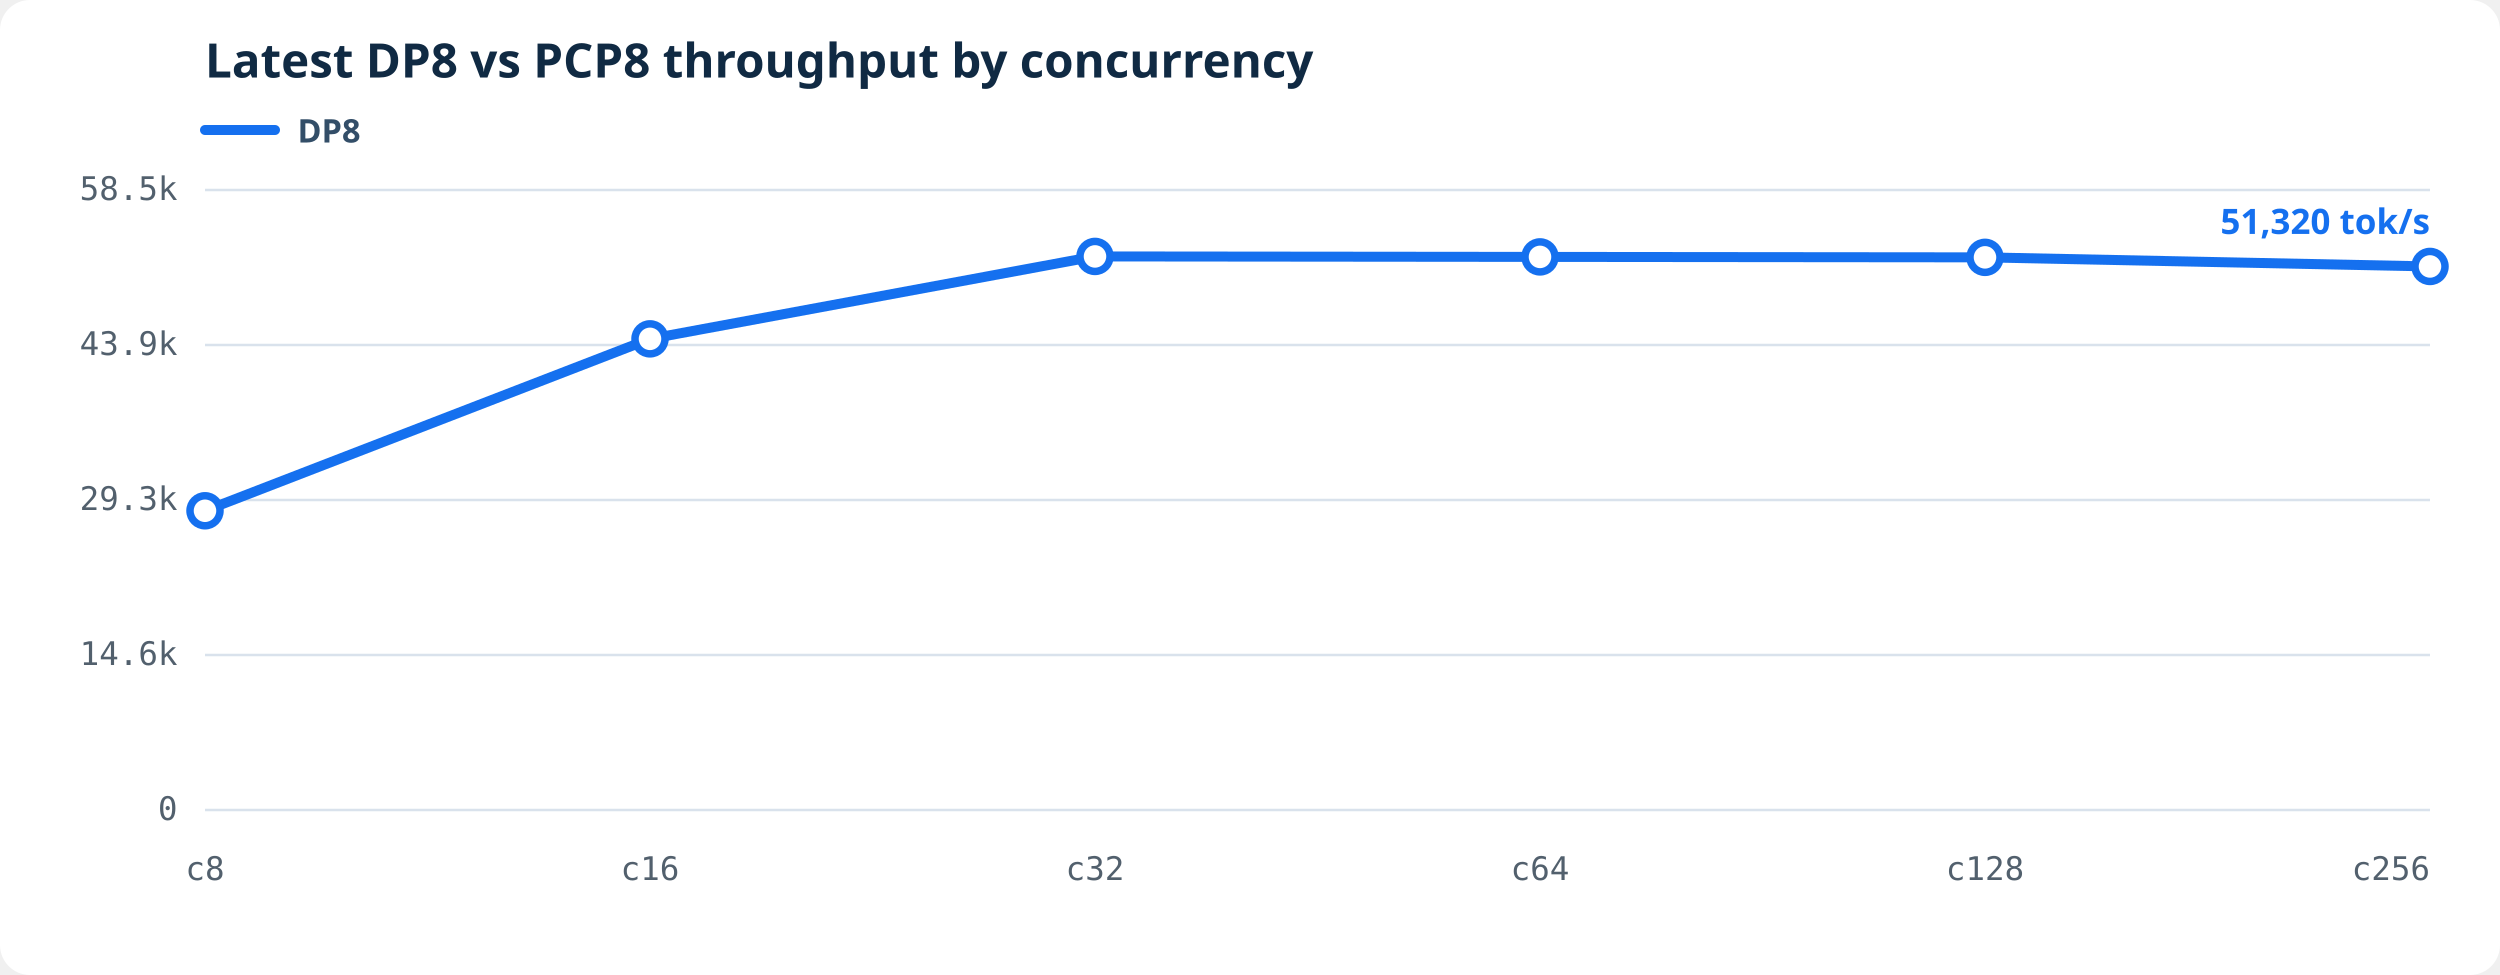
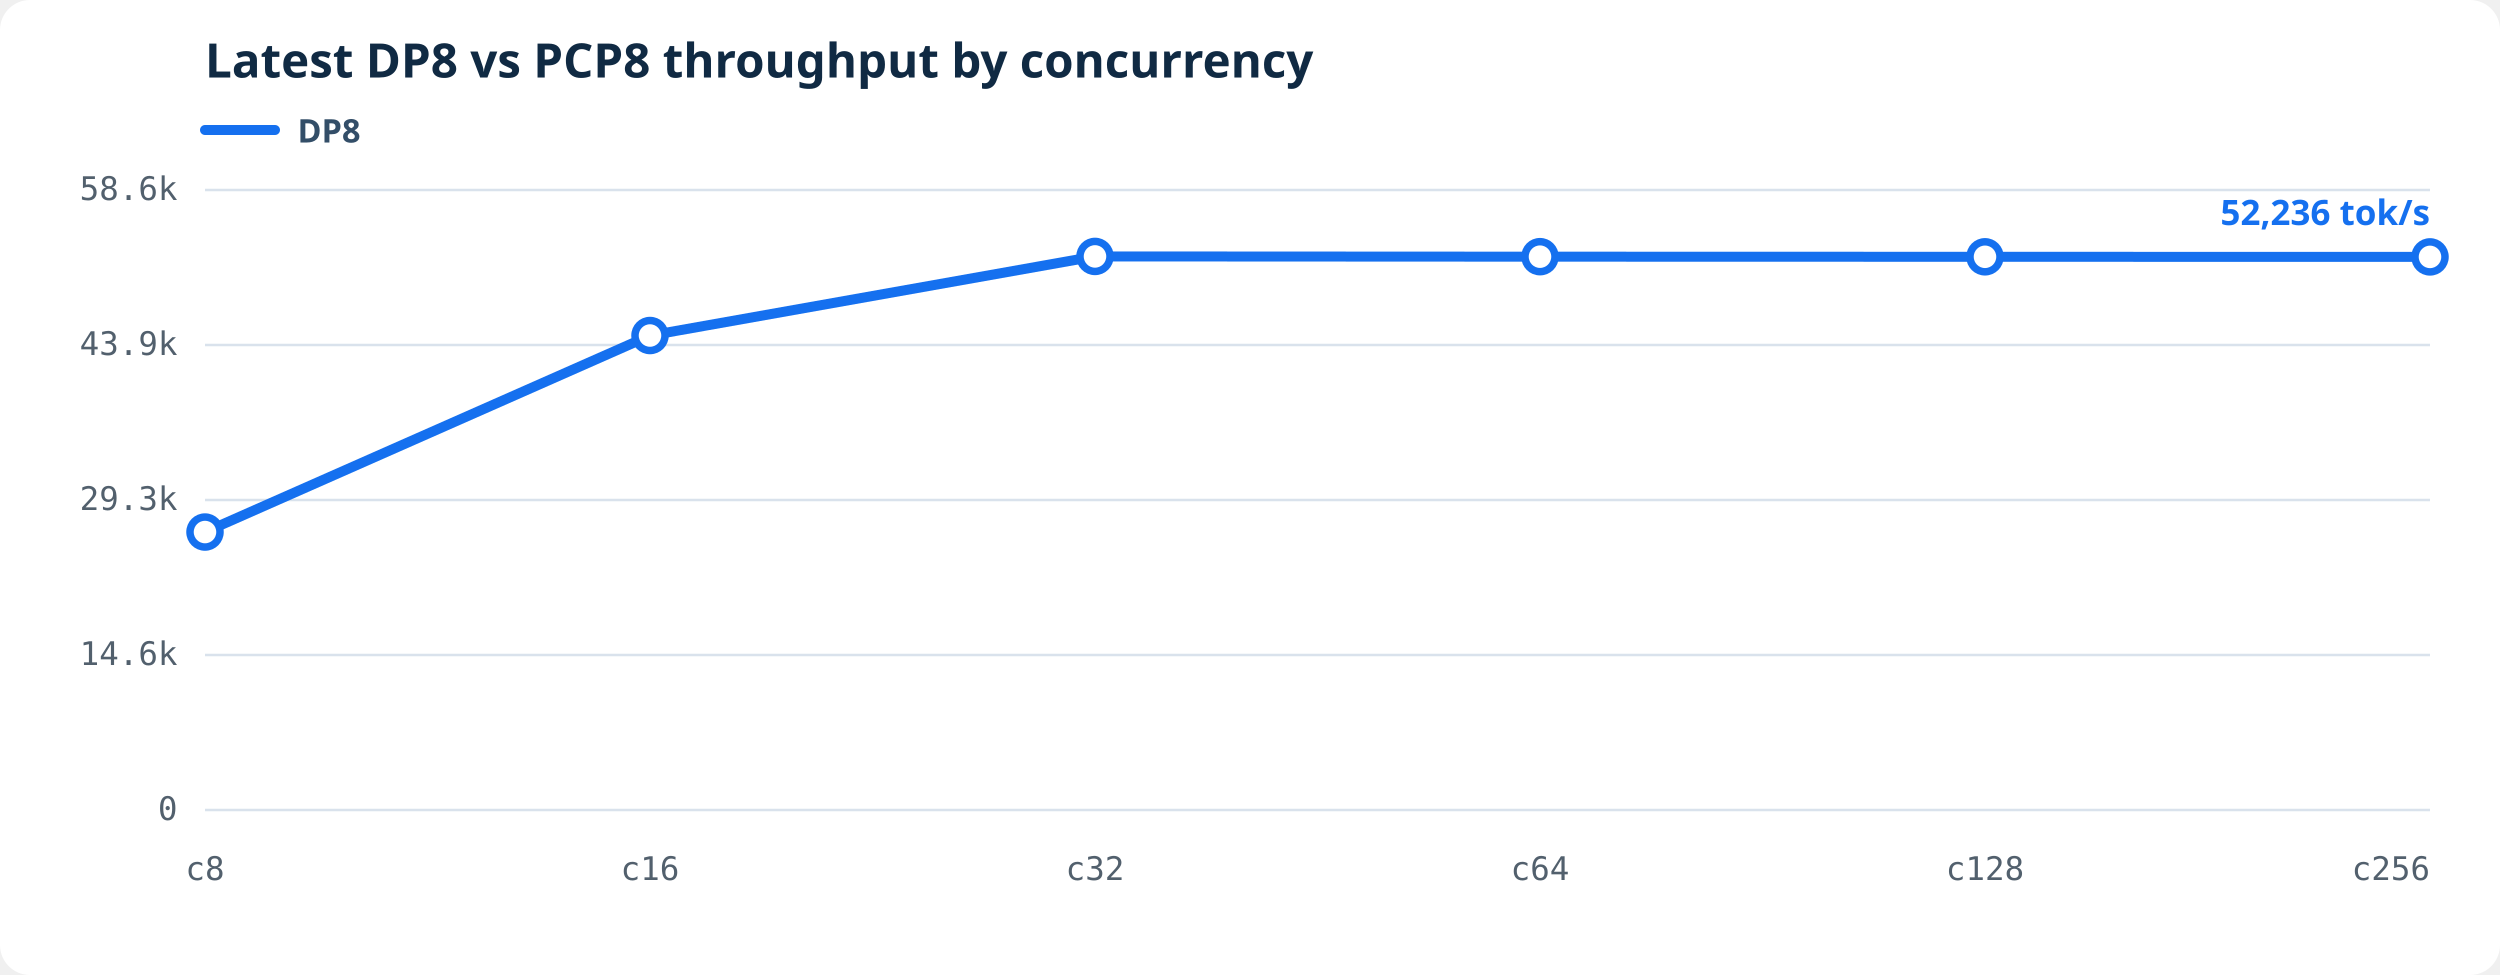
<svg xmlns="http://www.w3.org/2000/svg" viewBox="0 0 1000 390" role="img" aria-labelledby="throughput-title throughput-desc">
  <style>.bg{fill:#fff}.grid{stroke:#d9e2ec;stroke-width:1}.axis{fill:#52606d;font:13px ui-monospace,SFMono-Regular,Consolas,monospace}.heading{fill:#102a43;font:600 19px system-ui,sans-serif}.line{fill:none;stroke-width:4;stroke-linejoin:round;stroke-linecap:round}.dot{fill:#fff;stroke-width:3}.latest{stroke-width:3}.legend{fill:#334e68;font:600 13px system-ui,sans-serif}.value{font:600 14px system-ui,sans-serif}</style>
  <rect class="bg" width="1000" height="390" rx="12" />
  <text class="heading" x="82" y="31">Latest DP8 vs PCP8 throughput by concurrency</text>
  <line x1="82" y1="52" x2="110" y2="52" stroke="#1570ef" stroke-width="4" stroke-linecap="round" />
  <text class="legend" x="119" y="57">DP8</text>
  <line class="grid" x1="82" y1="324.00" x2="972" y2="324.00" />
  <text class="axis" text-anchor="end" x="71" y="328.00">0</text>
  <line class="grid" x1="82" y1="262.00" x2="972" y2="262.00" />
  <text class="axis" text-anchor="end" x="71" y="266.00">14.6k</text>
  <line class="grid" x1="82" y1="200.00" x2="972" y2="200.00" />
  <text class="axis" text-anchor="end" x="71" y="204.00">29.3k</text>
  <line class="grid" x1="82" y1="138.00" x2="972" y2="138.00" />
  <text class="axis" text-anchor="end" x="71" y="142.00">43.9k</text>
  <line class="grid" x1="82" y1="76.00" x2="972" y2="76.00" />
-   <text class="axis" text-anchor="end" x="71" y="80.00">58.5k</text>
+   <text class="axis" text-anchor="end" x="71" y="80.00">58.6k</text>
  <text class="axis" text-anchor="middle" x="82.00" y="352">c8</text>
  <text class="axis" text-anchor="middle" x="260.00" y="352">c16</text>
  <text class="axis" text-anchor="middle" x="438.00" y="352">c32</text>
  <text class="axis" text-anchor="middle" x="616.00" y="352">c64</text>
  <text class="axis" text-anchor="middle" x="794.00" y="352">c128</text>
  <text class="axis" text-anchor="end" x="972.00" y="352">c256</text>
-   <polyline class="line" stroke="#1570ef" points="82.00,204.31 260.00,135.54 438.00,102.57 616.00,102.76 794.00,102.94 972.00,106.58" />
-   <circle class="dot" fill="#fff" stroke="#1570ef" cx="82.00" cy="204.31" r="6" />
-   <circle class="dot" fill="#fff" stroke="#1570ef" cx="260.00" cy="135.54" r="6" />
+   <polyline class="line" stroke="#1570ef" points="82.00,212.82 260.00,134.21 438.00,102.57 616.00,102.67 794.00,102.72 972.00,102.76" />
+   <circle class="dot" fill="#fff" stroke="#1570ef" cx="82.00" cy="212.82" r="6" />
+   <circle class="dot" fill="#fff" stroke="#1570ef" cx="260.00" cy="134.21" r="6" />
  <circle class="dot" fill="#fff" stroke="#1570ef" cx="438.00" cy="102.57" r="6" />
-   <circle class="dot" fill="#fff" stroke="#1570ef" cx="616.00" cy="102.76" r="6" />
-   <circle class="dot" fill="#fff" stroke="#1570ef" cx="794.00" cy="102.94" r="6" />
-   <circle class="dot latest" fill="#1570ef" stroke="#1570ef" cx="972.00" cy="106.58" r="6" />
-   <text class="value" fill="#1570ef" text-anchor="end" x="972.00" y="93.58">51,320 tok/s</text>
+   <circle class="dot" fill="#fff" stroke="#1570ef" cx="616.00" cy="102.67" r="6" />
+   <circle class="dot" fill="#fff" stroke="#1570ef" cx="794.00" cy="102.72" r="6" />
+   <circle class="dot latest" fill="#1570ef" stroke="#1570ef" cx="972.00" cy="102.76" r="6" />
+   <text class="value" fill="#1570ef" text-anchor="end" x="972.00" y="90.00">52,236 tok/s</text>
</svg>
